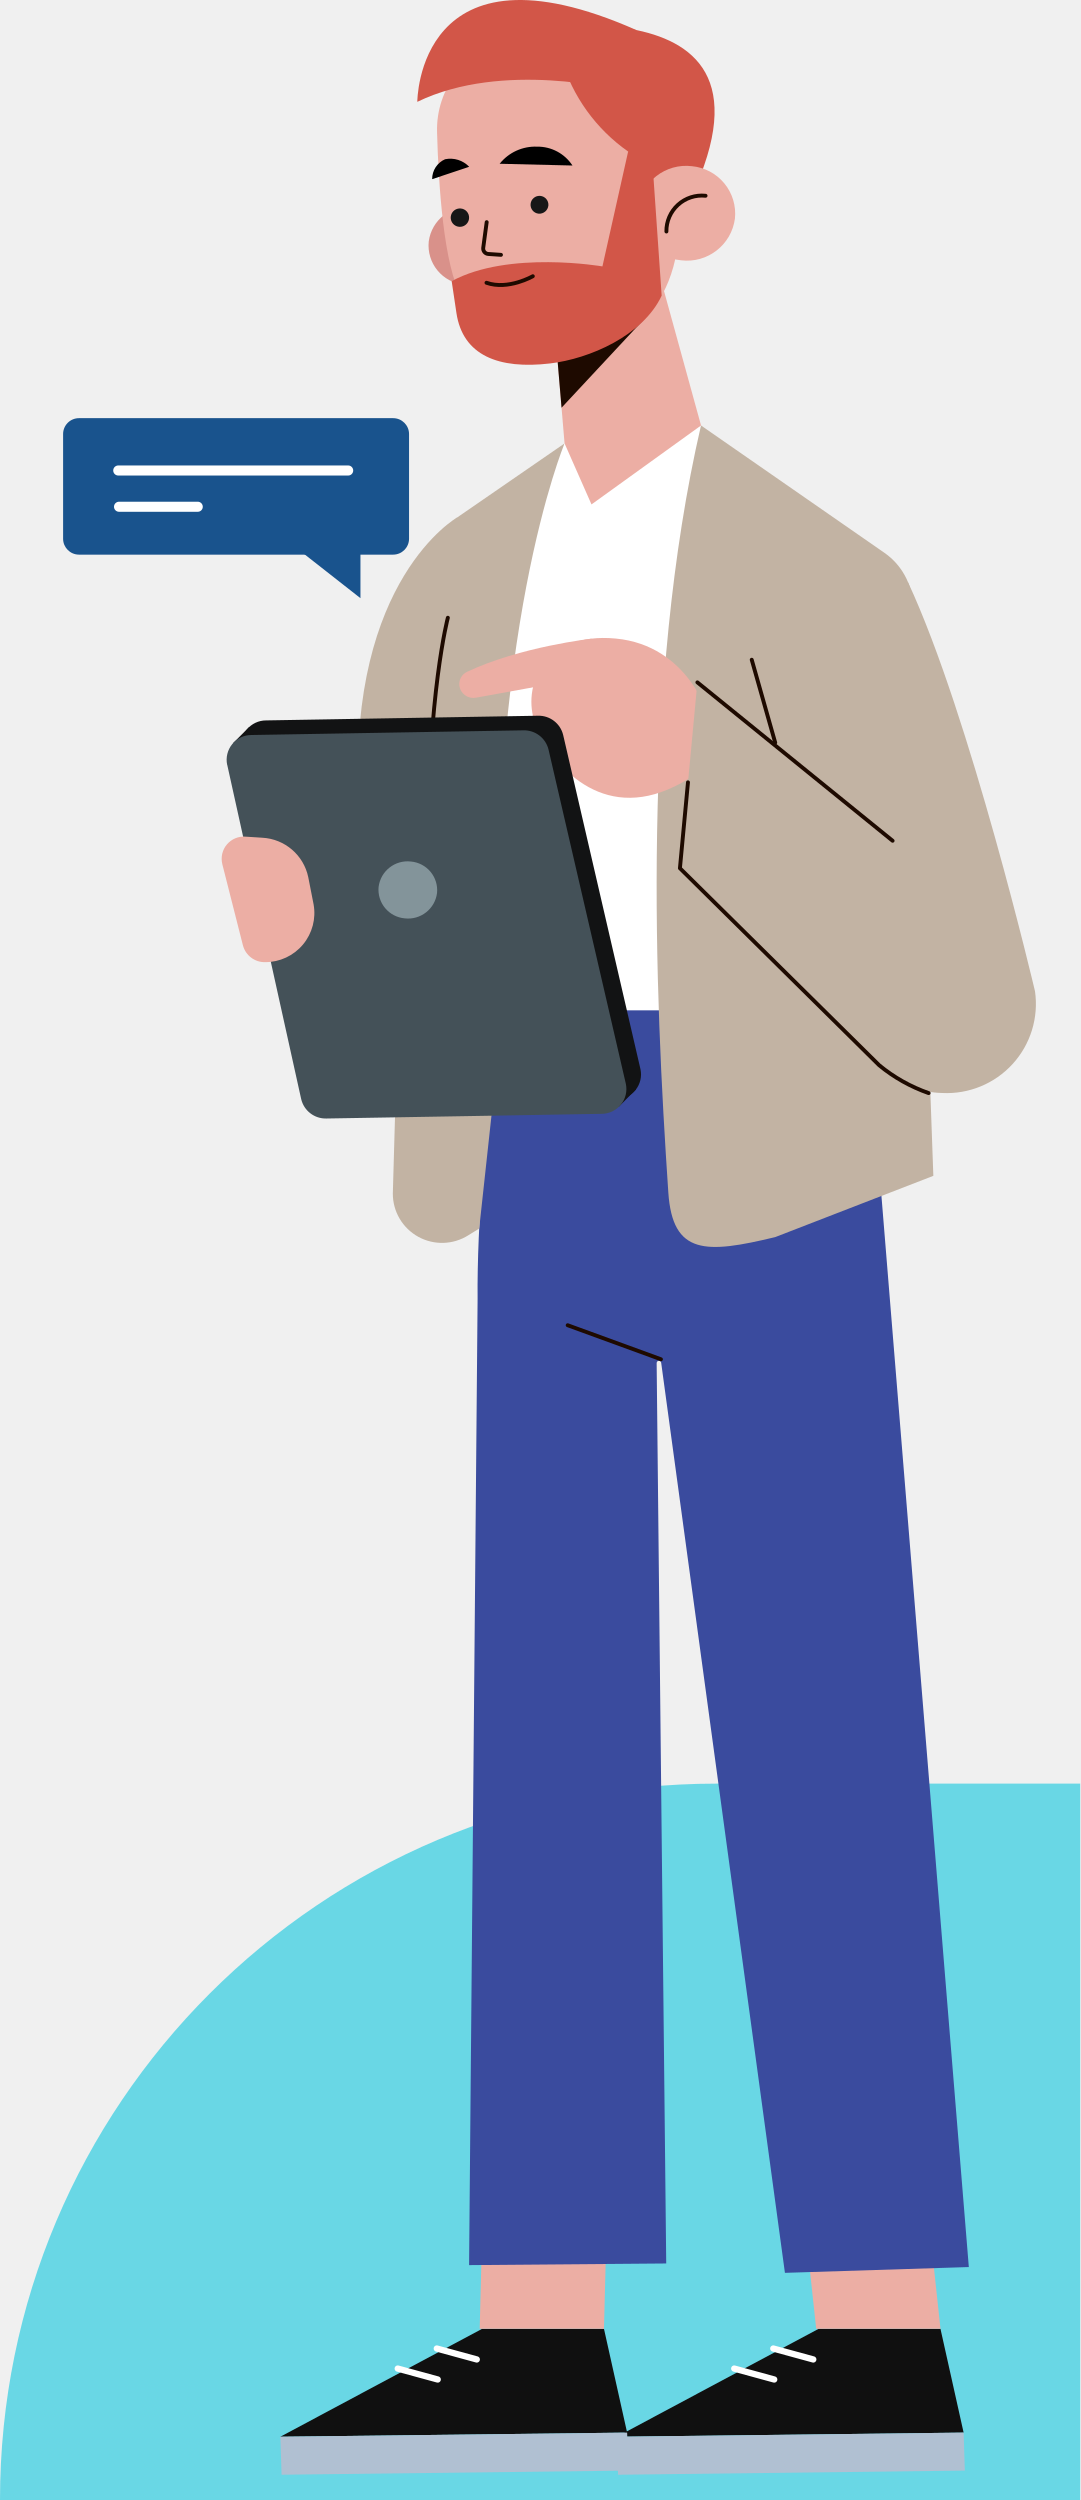
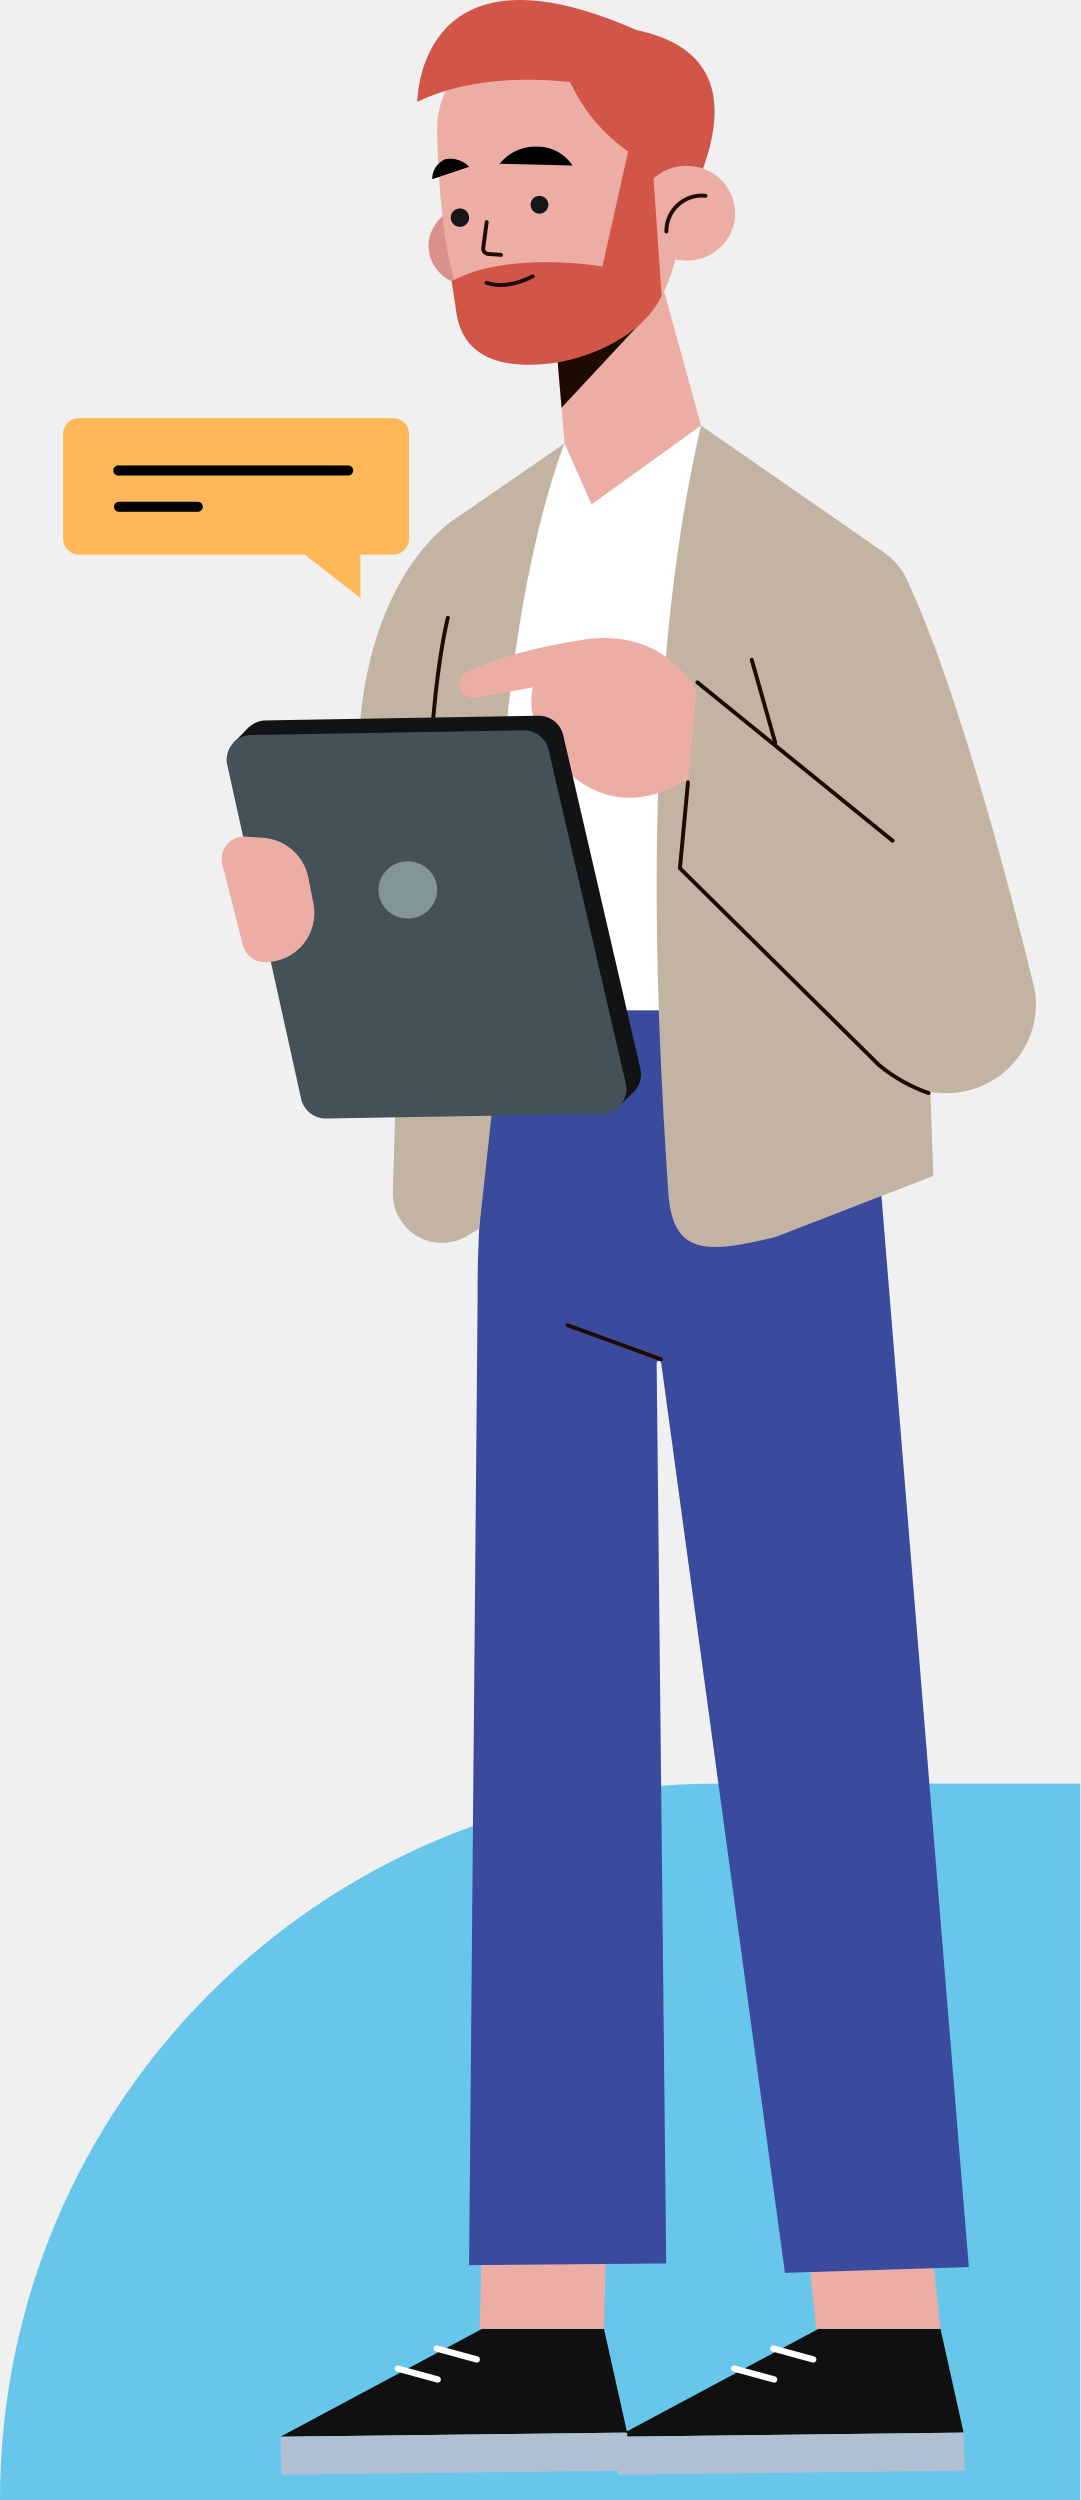
<svg xmlns="http://www.w3.org/2000/svg" width="115.363" height="267" viewBox="0 0 115.363 267">
  <defs>
    <clipPath id="clip-path">
-       <rect id="Rectangle_456803" data-name="Rectangle 456803" width="86.992" height="264.3" fill="none" />
+       <rect id="Rectángulo_456803" data-name="Rectángulo 456803" width="86.992" height="264.3" fill="none" />
    </clipPath>
  </defs>
-   <g id="img19" transform="translate(-6218.879 2427.18)">
-     <g id="Group_1185263" data-name="Group 1185263" transform="translate(6218.879 -2427.18)">
-       <g id="Group_1185262" data-name="Group 1185262" transform="translate(0 0)">
-         <g id="Group_1185261" data-name="Group 1185261">
-           <path id="Rectangle_456799" data-name="Rectangle 456799" d="M76.51,0h38.853a0,0,0,0,1,0,0V76.51a0,0,0,0,1,0,0H0a0,0,0,0,1,0,0v0A76.51,76.51,0,0,1,76.51,0Z" transform="translate(0 190.491)" fill="#69d7e5" />
-           <g id="Group_1180337" data-name="Group 1180337" transform="translate(6.74 44.665)">
-             <path id="Path_1000311" data-name="Path 1000311" d="M5.9,31.675H39.459a1.7,1.7,0,0,0,1.694-1.694V18.8a1.7,1.7,0,0,0-1.694-1.7H5.9a1.694,1.694,0,0,0-1.694,1.7V29.98A1.7,1.7,0,0,0,5.9,31.675" transform="translate(-4.207 -17.105)" fill="#19538d" />
-             <line id="Line_3355" data-name="Line 3355" x1="24.554" transform="translate(5.89 5.584)" fill="none" stroke="#fff" stroke-linecap="round" stroke-linejoin="round" stroke-width="1.076" />
-             <line id="Line_3356" data-name="Line 3356" x1="8.407" transform="translate(5.972 9.456)" fill="none" stroke="#fff" stroke-linecap="round" stroke-linejoin="round" stroke-width="1.076" />
-             <path id="Path_1000312" data-name="Path 1000312" d="M35.753,29.623v6.589l-8.4-6.589Z" transform="translate(-3.997 -16.992)" fill="#19538d" />
+   <g id="Grupo_1185265" data-name="Grupo 1185265" transform="translate(-6218.879 2427.18)">
+     <g id="Grupo_1185263" data-name="Grupo 1185263" transform="translate(6218.879 -2427.18)">
+       <g id="Grupo_1185262" data-name="Grupo 1185262" transform="translate(0 0)">
+         <g id="Grupo_1185261" data-name="Grupo 1185261">
+           <path id="Rectángulo_456799" data-name="Rectángulo 456799" d="M76.51,0h38.853a0,0,0,0,1,0,0V76.51a0,0,0,0,1,0,0H0a0,0,0,0,1,0,0v0A76.51,76.51,0,0,1,76.51,0Z" transform="translate(0 190.491)" fill="#68c6ea" />
+           <g id="Grupo_1180337" data-name="Grupo 1180337" transform="translate(6.74 44.665)">
+             <path id="Trazado_1000311" data-name="Trazado 1000311" d="M5.9,31.675H39.459a1.7,1.7,0,0,0,1.694-1.694V18.8a1.7,1.7,0,0,0-1.694-1.7H5.9a1.694,1.694,0,0,0-1.694,1.7V29.98A1.7,1.7,0,0,0,5.9,31.675" transform="translate(-4.207 -17.105)" fill="#ffb758" />
+             <line id="Línea_3355" data-name="Línea 3355" x1="24.554" transform="translate(5.89 5.584)" fill="none" stroke="#000" stroke-linecap="round" stroke-linejoin="round" stroke-width="1.076" />
+             <line id="Línea_3356" data-name="Línea 3356" x1="8.407" transform="translate(5.972 9.456)" fill="none" stroke="#000" stroke-linecap="round" stroke-linejoin="round" stroke-width="1.076" />
+             <path id="Trazado_1000312" data-name="Trazado 1000312" d="M35.753,29.623v6.589l-8.4-6.589Z" transform="translate(-3.997 -16.992)" fill="#ffb758" />
          </g>
-           <g id="Group_1180340" data-name="Group 1180340" transform="translate(23.662)">
-             <g id="Group_1180343" data-name="Group 1180343" transform="translate(0)">
-               <path id="Path_1000349" data-name="Path 1000349" d="M40.917,213.1H27.893L6.356,224.619l37.032-.441Z" transform="translate(35.864 35.623)" fill="#101010" />
-               <path id="Path_1000350" data-name="Path 1000350" d="M43.412,226.256,6.378,226.7l-.128-4.058,37.034-.442Z" transform="translate(35.97 37.603)" fill="#b0c0d2" />
-               <line id="Line_3360" data-name="Line 3360" x2="4.267" y2="1.166" transform="translate(54.756 252.964)" fill="none" stroke="#fff" stroke-linecap="round" stroke-linejoin="round" stroke-width="0.673" />
-               <line id="Line_3361" data-name="Line 3361" x2="4.267" y2="1.166" transform="translate(58.927 250.823)" fill="none" stroke="#fff" stroke-linecap="round" stroke-linejoin="round" stroke-width="0.673" />
-               <path id="Path_1000351" data-name="Path 1000351" d="M8.386,198.9H21.66l1.862,17.284H10.248Z" transform="translate(53.26 32.534)" fill="#ecaea4" />
-               <path id="Path_1000352" data-name="Path 1000352" d="M70.433,213.1H57.409L35.872,224.619l37.032-.441Z" transform="translate(-29.59 35.623)" fill="#101010" />
-               <path id="Path_1000353" data-name="Path 1000353" d="M72.927,226.256l-37.034.442-.128-4.058L72.8,222.2Z" transform="translate(-29.484 37.603)" fill="#b0c0d2" />
-               <line id="Line_3362" data-name="Line 3362" x2="4.267" y2="1.166" transform="translate(18.818 252.964)" fill="none" stroke="#fff" stroke-linecap="round" stroke-linejoin="round" stroke-width="0.673" />
-               <line id="Line_3363" data-name="Line 3363" x2="4.267" y2="1.166" transform="translate(22.989 250.823)" fill="none" stroke="#fff" stroke-linecap="round" stroke-linejoin="round" stroke-width="0.673" />
-               <path id="Path_1000354" data-name="Path 1000354" d="M37.98,198.9H51.255l-.44,17.284H37.541Z" transform="translate(-9.972 32.534)" fill="#ecaea4" />
-               <g id="Group_1180343-2" data-name="Group 1180343">
-                 <g id="Group_1180342" data-name="Group 1180342" clip-path="url(#clip-path)">
-                   <path id="Path_1000355" data-name="Path 1000355" d="M10.183,89.848s-.971,2.017-2.753,20.594c-.366,3.819-.593,9.139-.552,12.973l-.91,103.224,21.054-.176L26,130.3a.243.243,0,0,1,.484-.032L39.7,227.464l19.64-.619L48.4,92.744,38.362,91.409Z" transform="translate(20.468 15.276)" fill="#3a4b9e" />
-                   <line id="Line_3364" data-name="Line 3364" x1="9.961" y1="3.635" transform="translate(36.966 141.535)" fill="none" stroke="#1e0a00" stroke-linecap="round" stroke-linejoin="round" stroke-width="0.417" />
-                   <path id="Path_1000356" data-name="Path 1000356" d="M61.735,47.236s-11.593,6.58-10.529,29.94l10.83.446Z" transform="translate(-36.577 8.031)" fill="#c2b3a3" />
-                   <path id="Path_1000357" data-name="Path 1000357" d="M60.194,40.474,48.718,48.387s-4.952,4.768-5.024,7.41l-1.842,64.8a5.254,5.254,0,0,0,8.066,4.447l1.158-.715Z" transform="translate(-23.56 6.882)" fill="#c2b3a3" />
-                   <path id="Path_1000358" data-name="Path 1000358" d="M54.358,56.387s-2.15,8.05-2.15,25.241" transform="translate(-30.189 9.587)" fill="none" stroke="#1e0a00" stroke-linecap="round" stroke-linejoin="round" stroke-width="0.417" />
-                   <path id="Path_1000359" data-name="Path 1000359" d="M32.374,40.752s-8.566,20.43-6.927,60.546H52.363L46.945,38.837Z" transform="translate(4.26 6.603)" fill="#fff" />
-                   <path id="Path_1000360" data-name="Path 1000360" d="M13.856,38.837,33.414,52.416a7.1,7.1,0,0,1,3.077,5.6l2.179,60.961-16.887,6.542c-7.4,1.788-10.965,1.943-11.418-4.77C8.929,99.5,7.449,66.507,13.856,38.837" transform="translate(37.349 6.603)" fill="#c2b3a3" />
-                   <path id="Path_1000361" data-name="Path 1000361" d="M17.8,53.392C24.422,67.6,31.353,97.056,31.353,97.056a9.529,9.529,0,0,1-9.912,10.864,9.592,9.592,0,0,1-9.31-8.383L.147,59.249C-1.89,47.284,17.8,53.392,17.8,53.392" transform="translate(55.524 8.813)" fill="#c2b3a3" />
-                   <line id="Line_3365" data-name="Line 3365" x2="2.508" y2="8.857" transform="translate(56.623 70.46)" fill="none" stroke="#1e0a00" stroke-linecap="round" stroke-linejoin="round" stroke-width="0.417" />
-                   <path id="Path_1000362" data-name="Path 1000362" d="M47.393,66.581s-2.142-7.549-9.912-8.285-10.056,5.2-8.593,9.1,6.517,10.265,14.176,7.013,4.328-7.83,4.328-7.83" transform="translate(4.618 9.901)" fill="#ecaea4" />
-                   <path id="Path_1000363" data-name="Path 1000363" d="M53.584,58.3s-7.629.851-13.31,3.542a1.453,1.453,0,0,0-.81,1.509A1.509,1.509,0,0,0,41.243,64.6l10.531-1.914Z" transform="translate(-14.063 9.912)" fill="#ecaea4" />
-                   <path id="Path_1000364" data-name="Path 1000364" d="M34.176,103.18,12.895,82.138l1.862-19.851L35.415,78.752Z" transform="translate(36.061 10.59)" fill="#c2b3a3" />
-                   <line id="Line_3366" data-name="Line 3366" x2="20.85" y2="16.916" transform="translate(50.818 72.877)" fill="none" stroke="#1e0a00" stroke-linecap="round" stroke-linejoin="round" stroke-width="0.417" />
-                   <path id="Path_1000365" data-name="Path 1000365" d="M10.4,71.411l-.86,9.175,21.282,21.042A17.3,17.3,0,0,0,36.1,104.6" transform="translate(39.414 12.142)" fill="none" stroke="#1e0a00" stroke-linecap="round" stroke-linejoin="round" stroke-width="0.417" />
-                   <path id="Path_1000366" data-name="Path 1000366" d="M35.116,69.008l7.9,35.707a2.689,2.689,0,0,0,2.691,2.076l29.392-.5a2.648,2.648,0,0,0,2.591-3.206l-8.258-35.7a2.691,2.691,0,0,0-2.686-2.052l-29.037.5a2.647,2.647,0,0,0-2.6,3.181" transform="translate(-32.949 11.107)" fill="#121314" />
-                   <path id="Path_1000367" data-name="Path 1000367" d="M37.245,66.342l-1.736,1.743,41.169,38.853,1.859-1.873Z" transform="translate(-34.273 11.28)" fill="#121314" />
-                   <path id="Path_1000368" data-name="Path 1000368" d="M36.415,70.34l7.9,35.707a2.689,2.689,0,0,0,2.691,2.076l29.392-.5a2.648,2.648,0,0,0,2.591-3.206l-8.258-35.7a2.691,2.691,0,0,0-2.686-2.052l-29.037.5a2.647,2.647,0,0,0-2.6,3.181" transform="translate(-35.811 11.334)" fill="#445158" />
-                   <path id="Path_1000369" data-name="Path 1000369" d="M53.172,81.356a3.074,3.074,0,0,0,2.789,3.357A3.118,3.118,0,0,0,59.414,82a3.074,3.074,0,0,0-2.789-3.357,3.118,3.118,0,0,0-3.452,2.712" transform="translate(-36.4 13.368)" fill="#83949a" />
-                   <path id="Path_1000370" data-name="Path 1000370" d="M64.117,79.274l2.213,8.716a2.406,2.406,0,0,0,2.386,1.785A5.241,5.241,0,0,0,73.874,83.6l-.569-2.9a5.3,5.3,0,0,0-4.9-4.214l-1.785-.115a2.369,2.369,0,0,0-2.5,2.905" transform="translate(-64.045 12.984)" fill="#ecaea4" />
-                   <path id="Path_1000371" data-name="Path 1000371" d="M55.351,23.507a4.26,4.26,0,0,1-4.735,3.68,4.2,4.2,0,0,1-3.784-4.6,4.261,4.261,0,0,1,4.735-3.68,4.2,4.2,0,0,1,3.784,4.6" transform="translate(-24.706 3.21)" fill="#d9918a" />
-                   <path id="Path_1000372" data-name="Path 1000372" d="M29.742,31.465l1.044,12.362,2.876,6.518,11.7-8.432L39.532,20.745Z" transform="translate(5.847 3.527)" fill="#ecaea4" />
-                   <path id="Path_1000373" data-name="Path 1000373" d="M35.388,38.615l8.968-9.627-9.691,1.075Z" transform="translate(0.923 4.929)" fill="#1e0a00" />
-                   <path id="Path_1000374" data-name="Path 1000374" d="M39.549,3.685a9.728,9.728,0,0,0-7.9,9.9c.147,5.427.692,14.247,2.639,17.587,2.9,4.969,8.077,7.53,15.114,4.942,0,0,8.385-1.835,8.137-14.024-.268-13.189-9.981-19.8-17.99-18.4" transform="translate(-8.631 0.595)" fill="#ecaea4" />
-                   <path id="Path_1000375" data-name="Path 1000375" d="M36.736,21.8l-1.07-6.029a18.53,18.53,0,0,1-7.13-9.9s.189-4.307,6.832-3.285S48.2,7.3,42.9,19.506Z" transform="translate(7.757 0.413)" fill="#d25648" />
-                   <path id="Path_1000376" data-name="Path 1000376" d="M37.071,20.761a5.169,5.169,0,0,1-5.746,4.465,5.092,5.092,0,0,1-4.592-5.587,5.169,5.169,0,0,1,5.746-4.465,5.093,5.093,0,0,1,4.592,5.587" transform="translate(17.759 2.575)" fill="#ecaea4" />
-                   <path id="Path_1000377" data-name="Path 1000377" d="M33.518,17.87a3.787,3.787,0,0,0-4.182,3.819" transform="translate(18.174 3.037)" fill="none" stroke="#1e0a00" stroke-linecap="round" stroke-linejoin="round" stroke-width="0.417" />
-                   <path id="Path_1000378" data-name="Path 1000378" d="M52.087,13.833,49.341,26.1s-10.032-1.735-16.1,1.576l.507,3.394c.677,4.544,4.509,6.042,10,5.395,4.21-.5,9.906-2.953,11.92-7.242L54.8,16.709Z" transform="translate(-8.664 2.352)" fill="#d25648" />
-                   <path id="Path_1000379" data-name="Path 1000379" d="M52.281,20.052a.981.981,0,1,1-.9-1.021.971.971,0,0,1,.9,1.021" transform="translate(-25.845 3.235)" fill="#171717" />
-                   <path id="Path_1000380" data-name="Path 1000380" d="M45.242,18.9a.973.973,0,0,1-1.05.881.954.954,0,1,1,1.05-.881" transform="translate(-10.336 3.039)" fill="#171717" />
-                   <path id="Path_1000381" data-name="Path 1000381" d="M47.87,20.277,47.5,23.023a.585.585,0,0,0,.549.654l1.347.092" transform="translate(-19.554 3.448)" fill="none" stroke="#1e0a00" stroke-linecap="round" stroke-linejoin="round" stroke-width="0.417" />
-                   <path id="Path_1000382" data-name="Path 1000382" d="M41.149,15.214l7.771.188a4.431,4.431,0,0,0-3.776-2.015,4.865,4.865,0,0,0-4,1.826" transform="translate(-11.443 2.276)" />
-                   <path id="Path_1000383" data-name="Path 1000383" d="M54.27,15.356l-3.955,1.321a2.306,2.306,0,0,1,1.379-2.127,2.779,2.779,0,0,1,2.576.806" transform="translate(-27.823 2.457)" />
-                   <path id="Path_1000384" data-name="Path 1000384" d="M49.616,25.213s-2.629,1.516-4.947.7" transform="translate(-16.374 4.287)" fill="none" stroke="#1e0a00" stroke-linecap="round" stroke-linejoin="round" stroke-width="0.417" />
-                   <path id="Path_1000385" data-name="Path 1000385" d="M57.018,9.631s-12.381-3.2-21.54,1.245c0,0,0-18.027,23.4-7.664Z" transform="translate(-14.572 0)" fill="#d25648" />
+           <g id="Grupo_1180340" data-name="Grupo 1180340" transform="translate(23.662)">
+             <g id="Grupo_1180343" data-name="Grupo 1180343" transform="translate(0)">
+               <path id="Trazado_1000349" data-name="Trazado 1000349" d="M40.917,213.1H27.893L6.356,224.619l37.032-.441Z" transform="translate(35.864 35.623)" fill="#101010" />
+               <path id="Trazado_1000350" data-name="Trazado 1000350" d="M43.412,226.256,6.378,226.7l-.128-4.058,37.034-.442Z" transform="translate(35.97 37.603)" fill="#b0c0d2" />
+               <line id="Línea_3360" data-name="Línea 3360" x2="4.267" y2="1.166" transform="translate(54.756 252.964)" fill="none" stroke="#fff" stroke-linecap="round" stroke-linejoin="round" stroke-width="0.673" />
+               <line id="Línea_3361" data-name="Línea 3361" x2="4.267" y2="1.166" transform="translate(58.927 250.823)" fill="none" stroke="#fff" stroke-linecap="round" stroke-linejoin="round" stroke-width="0.673" />
+               <path id="Trazado_1000351" data-name="Trazado 1000351" d="M8.386,198.9H21.66l1.862,17.284H10.248Z" transform="translate(53.26 32.534)" fill="#ecaea4" />
+               <path id="Trazado_1000352" data-name="Trazado 1000352" d="M70.433,213.1H57.409L35.872,224.619l37.032-.441Z" transform="translate(-29.59 35.623)" fill="#101010" />
+               <path id="Trazado_1000353" data-name="Trazado 1000353" d="M72.927,226.256l-37.034.442-.128-4.058L72.8,222.2Z" transform="translate(-29.484 37.603)" fill="#b0c0d2" />
+               <line id="Línea_3362" data-name="Línea 3362" x2="4.267" y2="1.166" transform="translate(18.818 252.964)" fill="none" stroke="#fff" stroke-linecap="round" stroke-linejoin="round" stroke-width="0.673" />
+               <line id="Línea_3363" data-name="Línea 3363" x2="4.267" y2="1.166" transform="translate(22.989 250.823)" fill="none" stroke="#fff" stroke-linecap="round" stroke-linejoin="round" stroke-width="0.673" />
+               <path id="Trazado_1000354" data-name="Trazado 1000354" d="M37.98,198.9H51.255l-.44,17.284H37.541Z" transform="translate(-9.972 32.534)" fill="#ecaea4" />
+               <g id="Grupo_1180343-2" data-name="Grupo 1180343">
+                 <g id="Grupo_1180342" data-name="Grupo 1180342" clip-path="url(#clip-path)">
+                   <path id="Trazado_1000355" data-name="Trazado 1000355" d="M10.183,89.848s-.971,2.017-2.753,20.594c-.366,3.819-.593,9.139-.552,12.973l-.91,103.224,21.054-.176L26,130.3a.243.243,0,0,1,.484-.032L39.7,227.464l19.64-.619L48.4,92.744,38.362,91.409Z" transform="translate(20.468 15.276)" fill="#3a4b9e" />
+                   <line id="Línea_3364" data-name="Línea 3364" x1="9.961" y1="3.635" transform="translate(36.966 141.535)" fill="none" stroke="#1e0a00" stroke-linecap="round" stroke-linejoin="round" stroke-width="0.417" />
+                   <path id="Trazado_1000356" data-name="Trazado 1000356" d="M61.735,47.236s-11.593,6.58-10.529,29.94l10.83.446Z" transform="translate(-36.577 8.031)" fill="#c2b3a3" />
+                   <path id="Trazado_1000357" data-name="Trazado 1000357" d="M60.194,40.474,48.718,48.387s-4.952,4.768-5.024,7.41l-1.842,64.8a5.254,5.254,0,0,0,8.066,4.447l1.158-.715Z" transform="translate(-23.56 6.882)" fill="#c2b3a3" />
+                   <path id="Trazado_1000358" data-name="Trazado 1000358" d="M54.358,56.387s-2.15,8.05-2.15,25.241" transform="translate(-30.189 9.587)" fill="none" stroke="#1e0a00" stroke-linecap="round" stroke-linejoin="round" stroke-width="0.417" />
+                   <path id="Trazado_1000359" data-name="Trazado 1000359" d="M32.374,40.752s-8.566,20.43-6.927,60.546H52.363L46.945,38.837Z" transform="translate(4.26 6.603)" fill="#fff" />
+                   <path id="Trazado_1000360" data-name="Trazado 1000360" d="M13.856,38.837,33.414,52.416a7.1,7.1,0,0,1,3.077,5.6l2.179,60.961-16.887,6.542c-7.4,1.788-10.965,1.943-11.418-4.77C8.929,99.5,7.449,66.507,13.856,38.837" transform="translate(37.349 6.603)" fill="#c2b3a3" />
+                   <path id="Trazado_1000361" data-name="Trazado 1000361" d="M17.8,53.392C24.422,67.6,31.353,97.056,31.353,97.056a9.529,9.529,0,0,1-9.912,10.864,9.592,9.592,0,0,1-9.31-8.383L.147,59.249C-1.89,47.284,17.8,53.392,17.8,53.392" transform="translate(55.524 8.813)" fill="#c2b3a3" />
+                   <line id="Línea_3365" data-name="Línea 3365" x2="2.508" y2="8.857" transform="translate(56.623 70.46)" fill="none" stroke="#1e0a00" stroke-linecap="round" stroke-linejoin="round" stroke-width="0.417" />
+                   <path id="Trazado_1000362" data-name="Trazado 1000362" d="M47.393,66.581s-2.142-7.549-9.912-8.285-10.056,5.2-8.593,9.1,6.517,10.265,14.176,7.013,4.328-7.83,4.328-7.83" transform="translate(4.618 9.901)" fill="#ecaea4" />
+                   <path id="Trazado_1000363" data-name="Trazado 1000363" d="M53.584,58.3s-7.629.851-13.31,3.542a1.453,1.453,0,0,0-.81,1.509A1.509,1.509,0,0,0,41.243,64.6l10.531-1.914Z" transform="translate(-14.063 9.912)" fill="#ecaea4" />
+                   <path id="Trazado_1000364" data-name="Trazado 1000364" d="M34.176,103.18,12.895,82.138l1.862-19.851L35.415,78.752Z" transform="translate(36.061 10.59)" fill="#c2b3a3" />
+                   <line id="Línea_3366" data-name="Línea 3366" x2="20.85" y2="16.916" transform="translate(50.818 72.877)" fill="none" stroke="#1e0a00" stroke-linecap="round" stroke-linejoin="round" stroke-width="0.417" />
+                   <path id="Trazado_1000365" data-name="Trazado 1000365" d="M10.4,71.411l-.86,9.175,21.282,21.042A17.3,17.3,0,0,0,36.1,104.6" transform="translate(39.414 12.142)" fill="none" stroke="#1e0a00" stroke-linecap="round" stroke-linejoin="round" stroke-width="0.417" />
+                   <path id="Trazado_1000366" data-name="Trazado 1000366" d="M35.116,69.008l7.9,35.707a2.689,2.689,0,0,0,2.691,2.076l29.392-.5a2.648,2.648,0,0,0,2.591-3.206l-8.258-35.7a2.691,2.691,0,0,0-2.686-2.052l-29.037.5a2.647,2.647,0,0,0-2.6,3.181" transform="translate(-32.949 11.107)" fill="#121314" />
+                   <path id="Trazado_1000367" data-name="Trazado 1000367" d="M37.245,66.342l-1.736,1.743,41.169,38.853,1.859-1.873Z" transform="translate(-34.273 11.28)" fill="#121314" />
+                   <path id="Trazado_1000368" data-name="Trazado 1000368" d="M36.415,70.34l7.9,35.707a2.689,2.689,0,0,0,2.691,2.076l29.392-.5a2.648,2.648,0,0,0,2.591-3.206l-8.258-35.7a2.691,2.691,0,0,0-2.686-2.052l-29.037.5a2.647,2.647,0,0,0-2.6,3.181" transform="translate(-35.811 11.334)" fill="#445158" />
+                   <path id="Trazado_1000369" data-name="Trazado 1000369" d="M53.172,81.356a3.074,3.074,0,0,0,2.789,3.357A3.118,3.118,0,0,0,59.414,82a3.074,3.074,0,0,0-2.789-3.357,3.118,3.118,0,0,0-3.452,2.712" transform="translate(-36.4 13.368)" fill="#83949a" />
+                   <path id="Trazado_1000370" data-name="Trazado 1000370" d="M64.117,79.274l2.213,8.716a2.406,2.406,0,0,0,2.386,1.785A5.241,5.241,0,0,0,73.874,83.6l-.569-2.9a5.3,5.3,0,0,0-4.9-4.214l-1.785-.115a2.369,2.369,0,0,0-2.5,2.905" transform="translate(-64.045 12.984)" fill="#ecaea4" />
+                   <path id="Trazado_1000371" data-name="Trazado 1000371" d="M55.351,23.507a4.26,4.26,0,0,1-4.735,3.68,4.2,4.2,0,0,1-3.784-4.6,4.261,4.261,0,0,1,4.735-3.68,4.2,4.2,0,0,1,3.784,4.6" transform="translate(-24.706 3.21)" fill="#d9918a" />
+                   <path id="Trazado_1000372" data-name="Trazado 1000372" d="M29.742,31.465l1.044,12.362,2.876,6.518,11.7-8.432L39.532,20.745Z" transform="translate(5.847 3.527)" fill="#ecaea4" />
+                   <path id="Trazado_1000373" data-name="Trazado 1000373" d="M35.388,38.615l8.968-9.627-9.691,1.075Z" transform="translate(0.923 4.929)" fill="#1e0a00" />
+                   <path id="Trazado_1000374" data-name="Trazado 1000374" d="M39.549,3.685a9.728,9.728,0,0,0-7.9,9.9c.147,5.427.692,14.247,2.639,17.587,2.9,4.969,8.077,7.53,15.114,4.942,0,0,8.385-1.835,8.137-14.024-.268-13.189-9.981-19.8-17.99-18.4" transform="translate(-8.631 0.595)" fill="#ecaea4" />
+                   <path id="Trazado_1000375" data-name="Trazado 1000375" d="M36.736,21.8l-1.07-6.029a18.53,18.53,0,0,1-7.13-9.9s.189-4.307,6.832-3.285S48.2,7.3,42.9,19.506Z" transform="translate(7.757 0.413)" fill="#d25648" />
+                   <path id="Trazado_1000376" data-name="Trazado 1000376" d="M37.071,20.761a5.169,5.169,0,0,1-5.746,4.465,5.092,5.092,0,0,1-4.592-5.587,5.169,5.169,0,0,1,5.746-4.465,5.093,5.093,0,0,1,4.592,5.587" transform="translate(17.759 2.575)" fill="#ecaea4" />
+                   <path id="Trazado_1000377" data-name="Trazado 1000377" d="M33.518,17.87a3.787,3.787,0,0,0-4.182,3.819" transform="translate(18.174 3.037)" fill="none" stroke="#1e0a00" stroke-linecap="round" stroke-linejoin="round" stroke-width="0.417" />
+                   <path id="Trazado_1000378" data-name="Trazado 1000378" d="M52.087,13.833,49.341,26.1s-10.032-1.735-16.1,1.576l.507,3.394c.677,4.544,4.509,6.042,10,5.395,4.21-.5,9.906-2.953,11.92-7.242L54.8,16.709Z" transform="translate(-8.664 2.352)" fill="#d25648" />
+                   <path id="Trazado_1000379" data-name="Trazado 1000379" d="M52.281,20.052a.981.981,0,1,1-.9-1.021.971.971,0,0,1,.9,1.021" transform="translate(-25.845 3.235)" fill="#171717" />
+                   <path id="Trazado_1000380" data-name="Trazado 1000380" d="M45.242,18.9a.973.973,0,0,1-1.05.881.954.954,0,1,1,1.05-.881" transform="translate(-10.336 3.039)" fill="#171717" />
+                   <path id="Trazado_1000381" data-name="Trazado 1000381" d="M47.87,20.277,47.5,23.023a.585.585,0,0,0,.549.654l1.347.092" transform="translate(-19.554 3.448)" fill="none" stroke="#1e0a00" stroke-linecap="round" stroke-linejoin="round" stroke-width="0.417" />
+                   <path id="Trazado_1000382" data-name="Trazado 1000382" d="M41.149,15.214l7.771.188a4.431,4.431,0,0,0-3.776-2.015,4.865,4.865,0,0,0-4,1.826" transform="translate(-11.443 2.276)" />
+                   <path id="Trazado_1000383" data-name="Trazado 1000383" d="M54.27,15.356l-3.955,1.321a2.306,2.306,0,0,1,1.379-2.127,2.779,2.779,0,0,1,2.576.806" transform="translate(-27.823 2.457)" />
+                   <path id="Trazado_1000384" data-name="Trazado 1000384" d="M49.616,25.213s-2.629,1.516-4.947.7" transform="translate(-16.374 4.287)" fill="none" stroke="#1e0a00" stroke-linecap="round" stroke-linejoin="round" stroke-width="0.417" />
+                   <path id="Trazado_1000385" data-name="Trazado 1000385" d="M57.018,9.631s-12.381-3.2-21.54,1.245c0,0,0-18.027,23.4-7.664Z" transform="translate(-14.572 0)" fill="#d25648" />
                </g>
              </g>
            </g>
          </g>
        </g>
      </g>
    </g>
  </g>
</svg>
